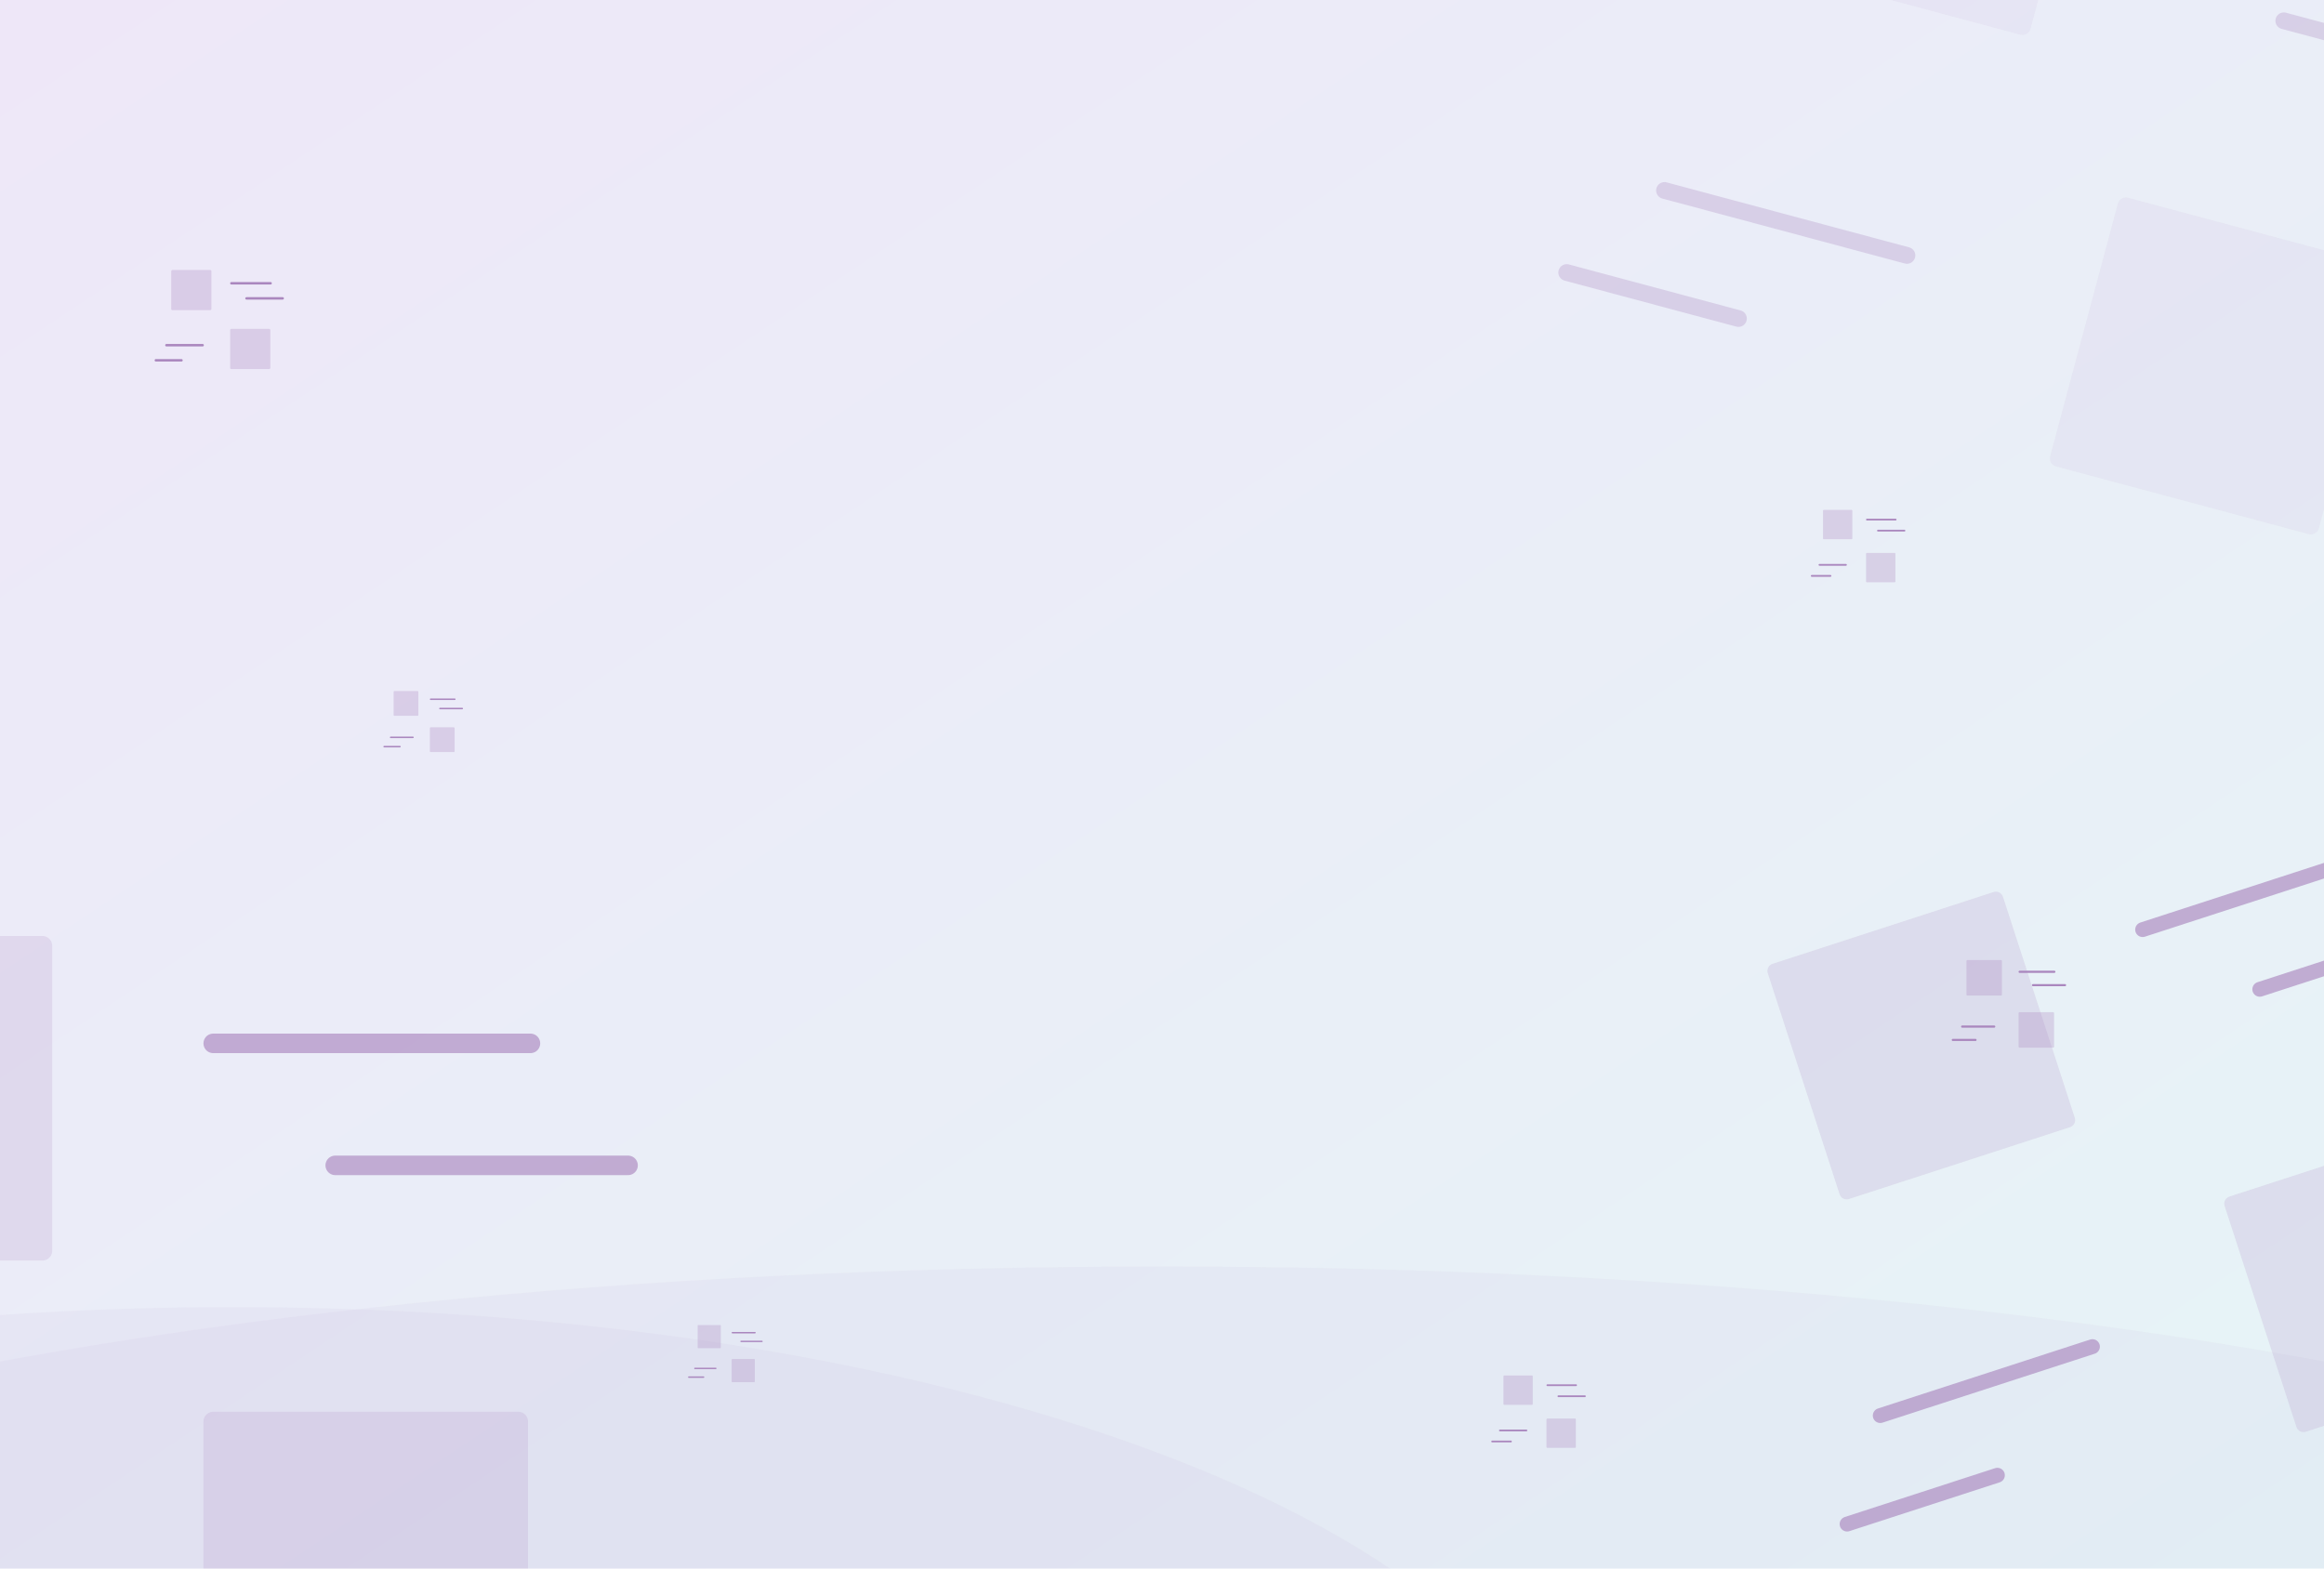
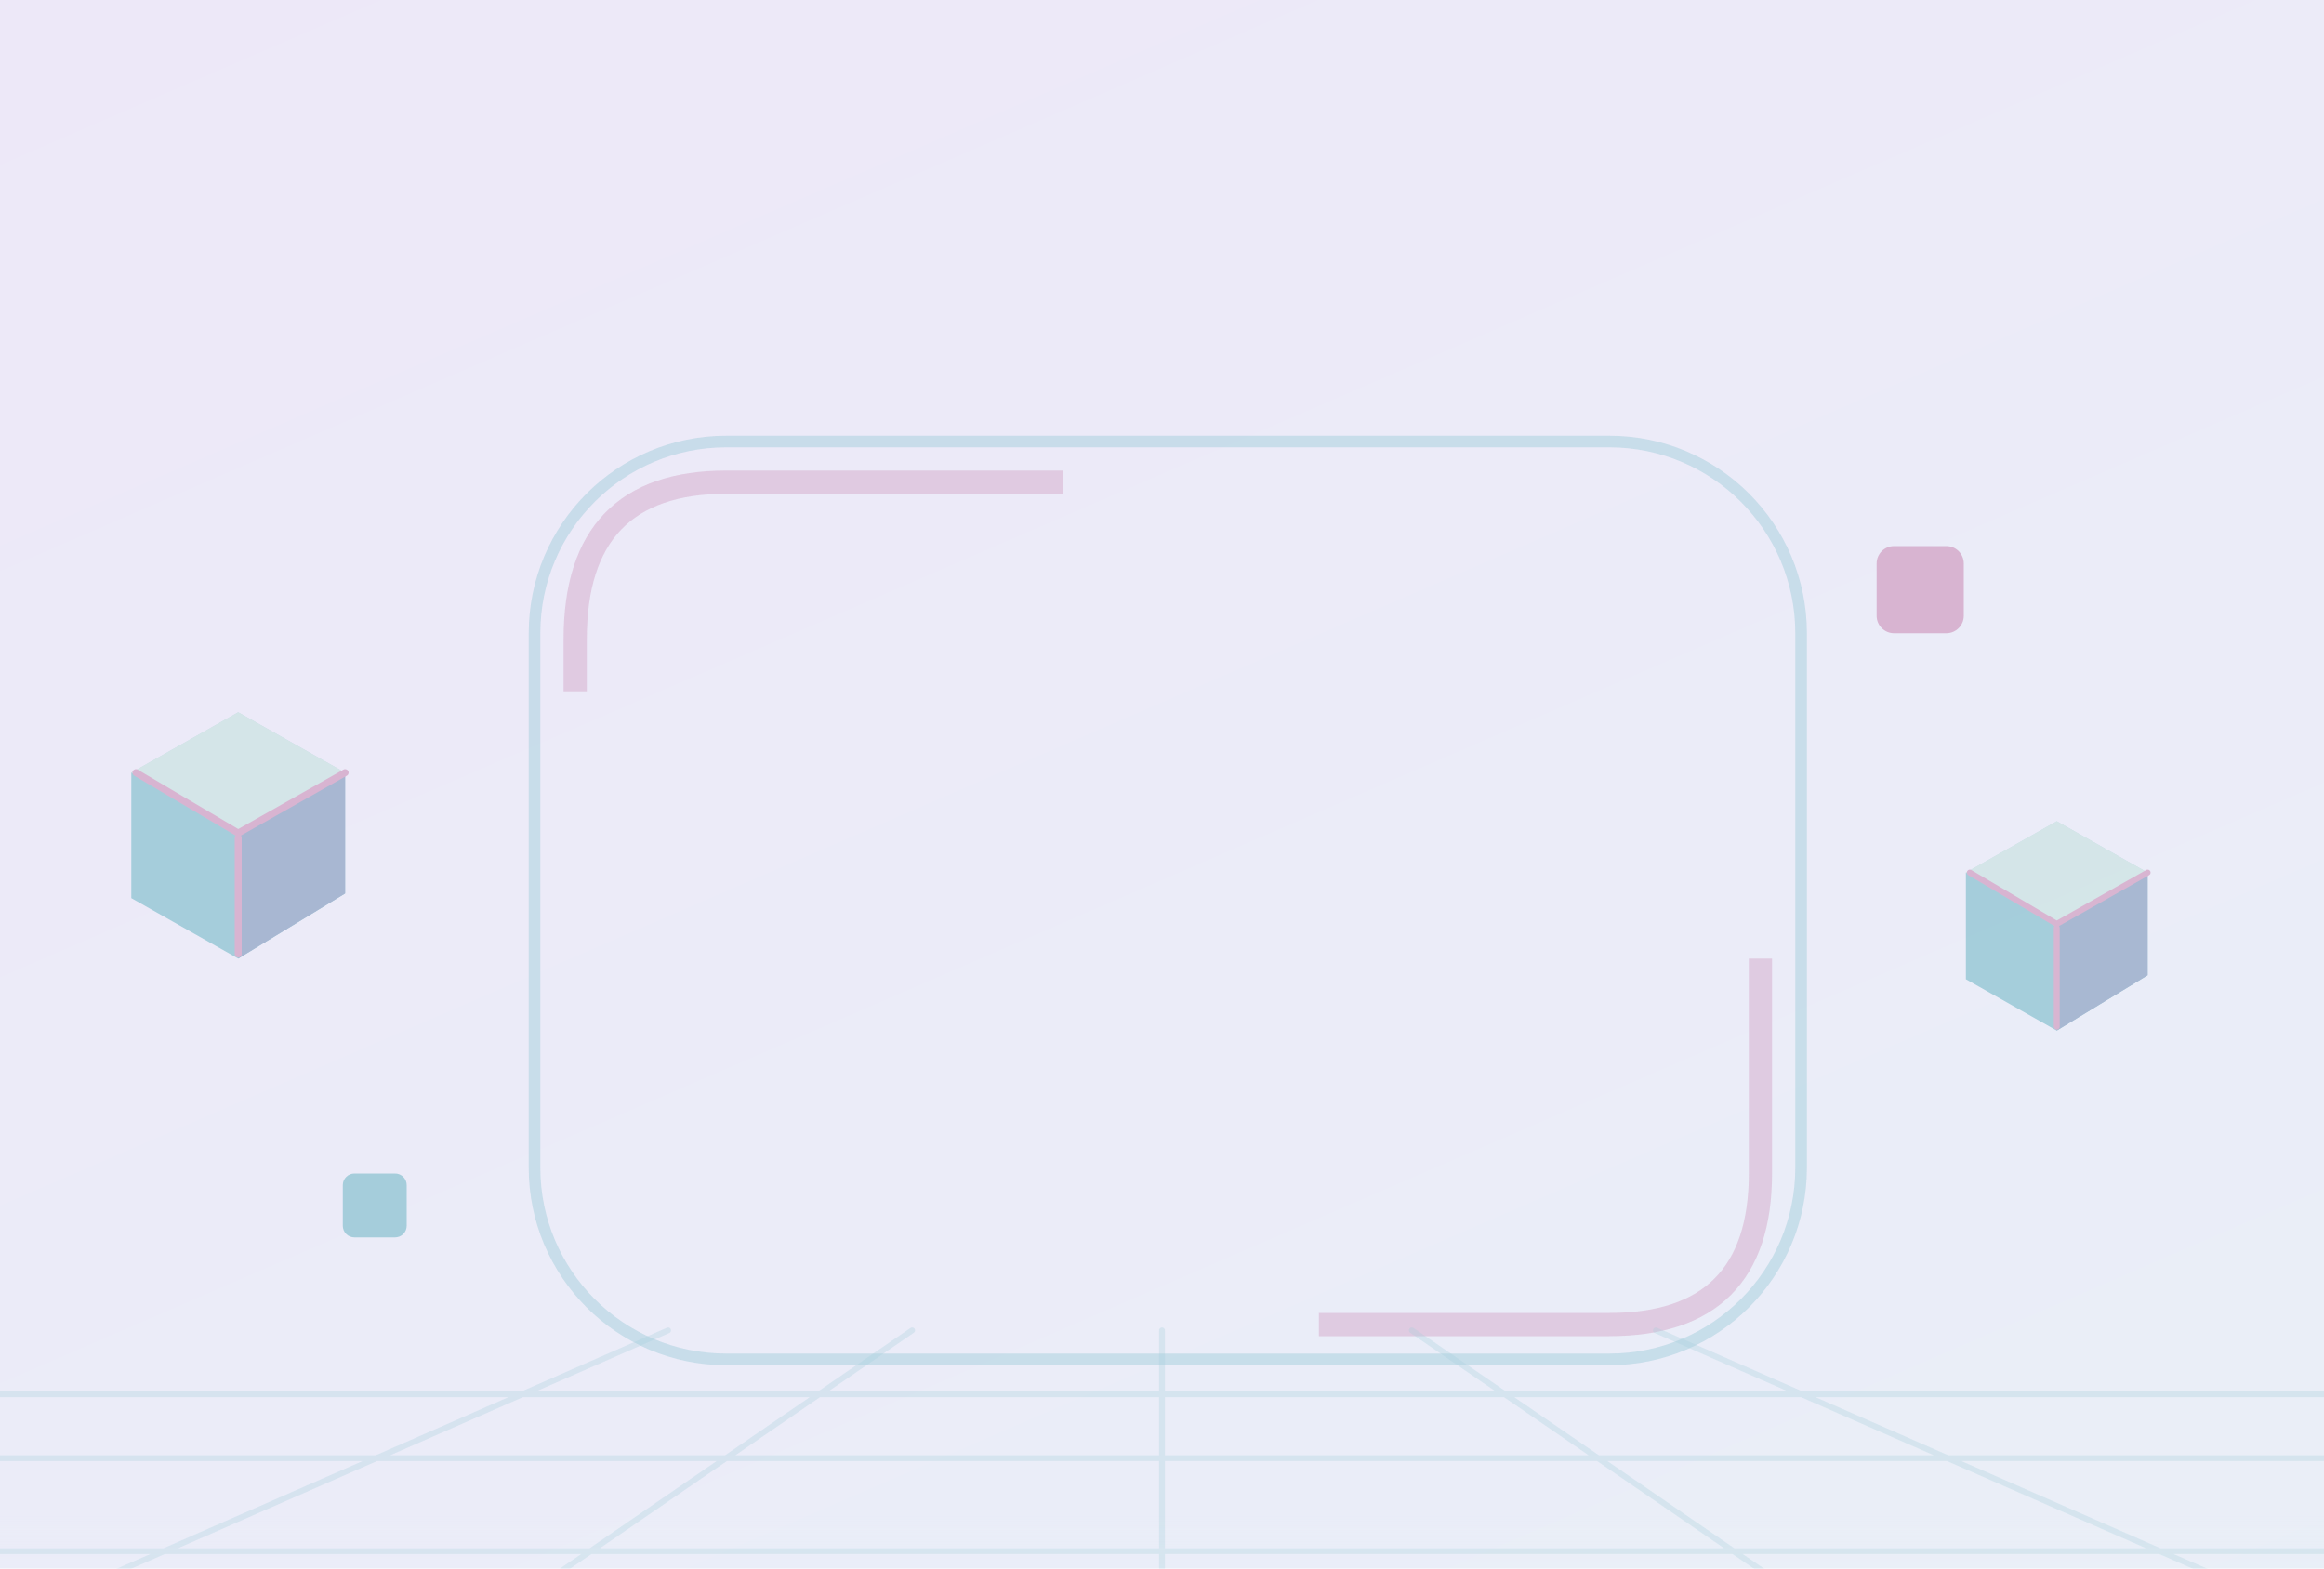
- <svg xmlns="http://www.w3.org/2000/svg" viewBox="0 0 400 270" preserveAspectRatio="xMidYMid slice" fill="none" stroke="currentColor" stroke-width="1.6" stroke-linecap="round" stroke-linejoin="round" color="rgb(170, 135, 190)">
+ <svg xmlns="http://www.w3.org/2000/svg" viewBox="0 70 400 270" preserveAspectRatio="xMidYMid slice" aria-hidden="true" color="">
  <defs>
-     <linearGradient id="scene-backdrop" x2="1" y2="1">
+     <linearGradient id="world-_r_12_-glitch-d-base" x2=".2" y2="1">
      <stop stop-color="#eee7f8" />
      <stop offset="1" stop-color="#e6f4f7" />
    </linearGradient>
+     <radialGradient id="world-_r_12_-glitch-d-glow">
+       <stop stop-color="#fff6d9" stop-opacity="0.78" />
+       <stop offset="1" stop-color="#fff6d9" stop-opacity="0" />
+     </radialGradient>
+     <radialGradient id="world-_r_12_-glitch-d-shadow">
+       <stop stop-color="#aa87be" stop-opacity=".2" />
+       <stop offset="1" stop-color="#aa87be" stop-opacity="0" />
+     </radialGradient>
+     <linearGradient id="world-_r_12_-glitch-d-quiet" x2="0" y2="1">
+       <stop stop-color="#e6f4f7" stop-opacity="0" />
+       <stop offset=".18" stop-color="#e6f4f7" stop-opacity=".7" />
+       <stop offset=".7" stop-color="#e6f4f7" stop-opacity=".82" />
+       <stop offset="1" stop-color="#e6f4f7" stop-opacity="0" />
+     </linearGradient>
  </defs>
-   <rect width="400" height="270" fill="url(#scene-backdrop)" stroke="none" />
-   <defs>
-     <g id="world-_r_12_">
-       <path d="M-32-32H-7V-7H-32ZM7 7H32V32H7Z" fill="currentColor" opacity=".3" />
-       <path d="M7-24H33M17-14H41M-36 17H-12M-43 27H-26" />
+   <rect width="400" height="850" fill="url(#world-_r_12_-glitch-d-base)" />
+   <g opacity="0.86">
+     <rect x="92" y="146" width="218" height="158" rx="33" fill="none" stroke="#9ac9d7" stroke-width="2" opacity=".5" />
+     <path d="M99 189V180Q99 153 125 153H183M227 298H277Q303 298 303 272V235" fill="none" stroke="#d5accb" stroke-width="4" opacity=".6" />
+     <g transform="translate(41 211) rotate(0) scale(0.8)">
+       <path d="M0-23L23-10V16L0 30L-23 17V-10Z" fill="#9ac9d7" />
+       <path d="M0 3L23-10V16L0 30Z" fill="#9eafcc" />
+       <path d="M0-23L23-10L0 3L-23-10Z" fill="#fffaf0" opacity=".55" />
+       <path d="M0 4V29M-22-10L0 3L23-10" fill="none" stroke="#d5accb" stroke-width="1.5" stroke-linecap="round" stroke-linejoin="round" />
    </g>
-   </defs>
-   <ellipse cx="200" cy="298" rx="330" ry="80" fill="currentColor" opacity=".07" stroke="none" />
-   <ellipse cx="40" cy="315" rx="230" ry="90" fill="currentColor" opacity=".07" stroke="none" />
-   <g opacity="0.65">
-     <use href="#world-_r_12_" transform="translate(22 230) scale(2.1)" />
-     <use href="#world-_r_12_" transform="translate(370 200) scale(1.6) rotate(-18)" />
-     <use href="#world-_r_12_" transform="translate(357 20) scale(1.8) rotate(15)" opacity=".45" />
+     <g transform="translate(354 227) rotate(0) scale(0.68)">
+       <path d="M0-23L23-10V16L0 30L-23 17V-10Z" fill="#9ac9d7" />
+       <path d="M0 3L23-10V16L0 30Z" fill="#9eafcc" />
+       <path d="M0-23L23-10L0 3L-23-10Z" fill="#fffaf0" opacity=".55" />
+       <path d="M0 4V29M-22-10L0 3L23-10" fill="none" stroke="#d5accb" stroke-width="1.5" stroke-linecap="round" stroke-linejoin="round" />
+     </g>
+     <rect x="323" y="164" width="15" height="15" rx="3" fill="#d5accb" />
+     <rect x="59" y="272" width="11" height="11" rx="2" fill="#9ac9d7" />
+     <path d="M-10 310H410M-10 321H410M-10 337H410M10 345L115 299M90 345L157 299M200 345V299M310 345L243 299M390 345L285 299" fill="none" stroke="#9ac9d7" stroke-width="1" stroke-linecap="round" stroke-linejoin="round" opacity=".3" />
  </g>
-   <g transform="translate(38 55) scale(0.26)">
-     <g class="series-world-mote" style="animation-delay: 0s; animation-duration: 7s;">
-       <use href="#world-_r_12_" />
+   <rect y="330" width="400" height="390" fill="url(#world-_r_12_-glitch-d-quiet)" />
+   <g opacity="0.72">
+     <path d="M0 738L400 715V850H0Z" fill="#ded9ec" />
+     <path d="M0 752H400M-30 850L140 727" fill="none" stroke="#9ac9d7" stroke-width="1" stroke-linecap="round" stroke-linejoin="round" opacity=".25" />
+     <path d="M0 774H400M70 850L170 727" fill="none" stroke="#9ac9d7" stroke-width="1" stroke-linecap="round" stroke-linejoin="round" opacity=".25" />
+     <path d="M0 796H400M170 850L200 727" fill="none" stroke="#9ac9d7" stroke-width="1" stroke-linecap="round" stroke-linejoin="round" opacity=".25" />
+     <path d="M0 818H400M270 850L230 727" fill="none" stroke="#9ac9d7" stroke-width="1" stroke-linecap="round" stroke-linejoin="round" opacity=".25" />
+     <path d="M0 840H400M370 850L260 727" fill="none" stroke="#9ac9d7" stroke-width="1" stroke-linecap="round" stroke-linejoin="round" opacity=".25" />
+     <g transform="translate(40 794) rotate(0) scale(1.1)">
+       <path d="M0-23L23-10V16L0 30L-23 17V-10Z" fill="#9ac9d7" />
+       <path d="M0 3L23-10V16L0 30Z" fill="#9eafcc" />
+       <path d="M0-23L23-10L0 3L-23-10Z" fill="#fffaf0" opacity=".55" />
+       <path d="M0 4V29M-22-10L0 3L23-10" fill="none" stroke="#d5accb" stroke-width="1.5" stroke-linecap="round" stroke-linejoin="round" />
    </g>
-   </g>
-   <g transform="translate(320 94) scale(0.19)">
-     <g class="series-world-mote" style="animation-delay: -1.7s; animation-duration: 8s;">
-       <use href="#world-_r_12_" />
+     <g transform="translate(359 823) rotate(0) scale(1.4)">
+       <path d="M0-23L23-10V16L0 30L-23 17V-10Z" fill="#9ac9d7" />
+       <path d="M0 3L23-10V16L0 30Z" fill="#9eafcc" />
+       <path d="M0-23L23-10L0 3L-23-10Z" fill="#fffaf0" opacity=".55" />
+       <path d="M0 4V29M-22-10L0 3L23-10" fill="none" stroke="#d5accb" stroke-width="1.5" stroke-linecap="round" stroke-linejoin="round" />
    </g>
-   </g>
-   <g transform="translate(73 124.2) scale(0.16)">
-     <g class="series-world-mote" style="animation-delay: -3.4s; animation-duration: 9s;">
-       <use href="#world-_r_12_" />
-     </g>
-   </g>
-   <g transform="translate(346 172.8) scale(0.23)">
-     <g class="series-world-mote" style="animation-delay: -5.1s; animation-duration: 7s;">
-       <use href="#world-_r_12_" />
-     </g>
-   </g>
-   <g transform="translate(125 233) scale(0.15)">
-     <g class="series-world-mote" style="animation-delay: -6.8s; animation-duration: 8s;">
-       <use href="#world-_r_12_" />
-     </g>
-   </g>
-   <g transform="translate(265 243) scale(0.19)">
-     <g class="series-world-mote" style="animation-delay: -8.5s; animation-duration: 9s;">
-       <use href="#world-_r_12_" />
-     </g>
+     <rect x="316" y="750" width="21" height="21" rx="3" fill="#d5accb" />
+     <rect x="68" y="734" width="13" height="13" rx="2" fill="#9ac9d7" />
  </g>
</svg>
